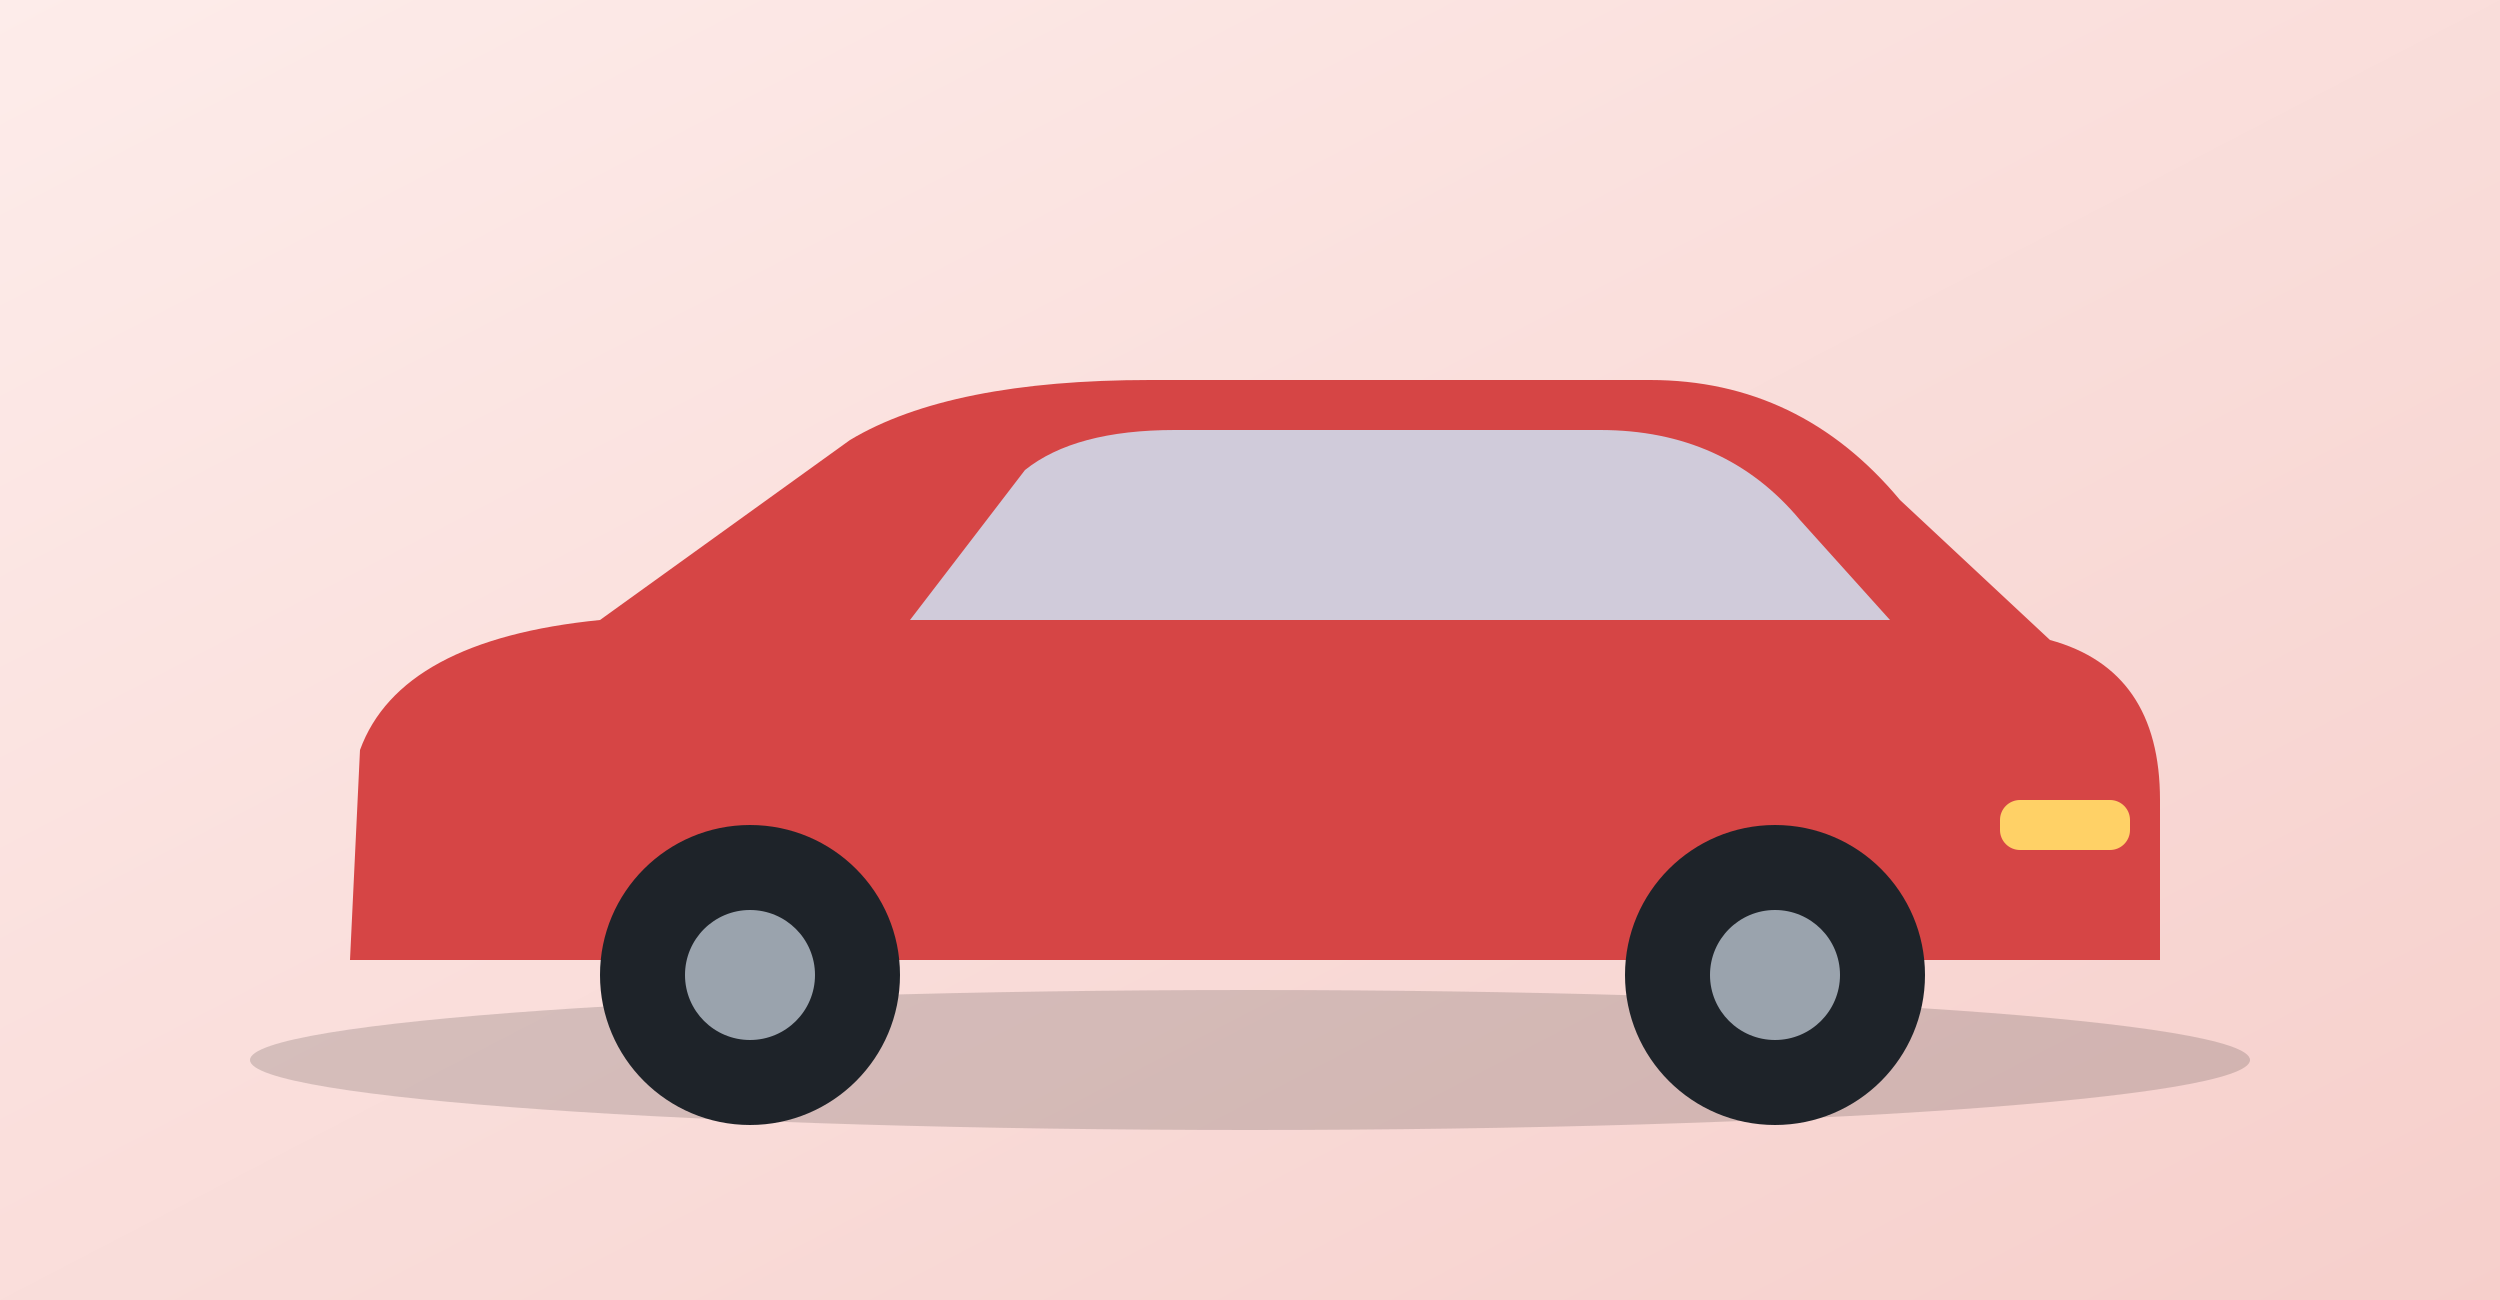
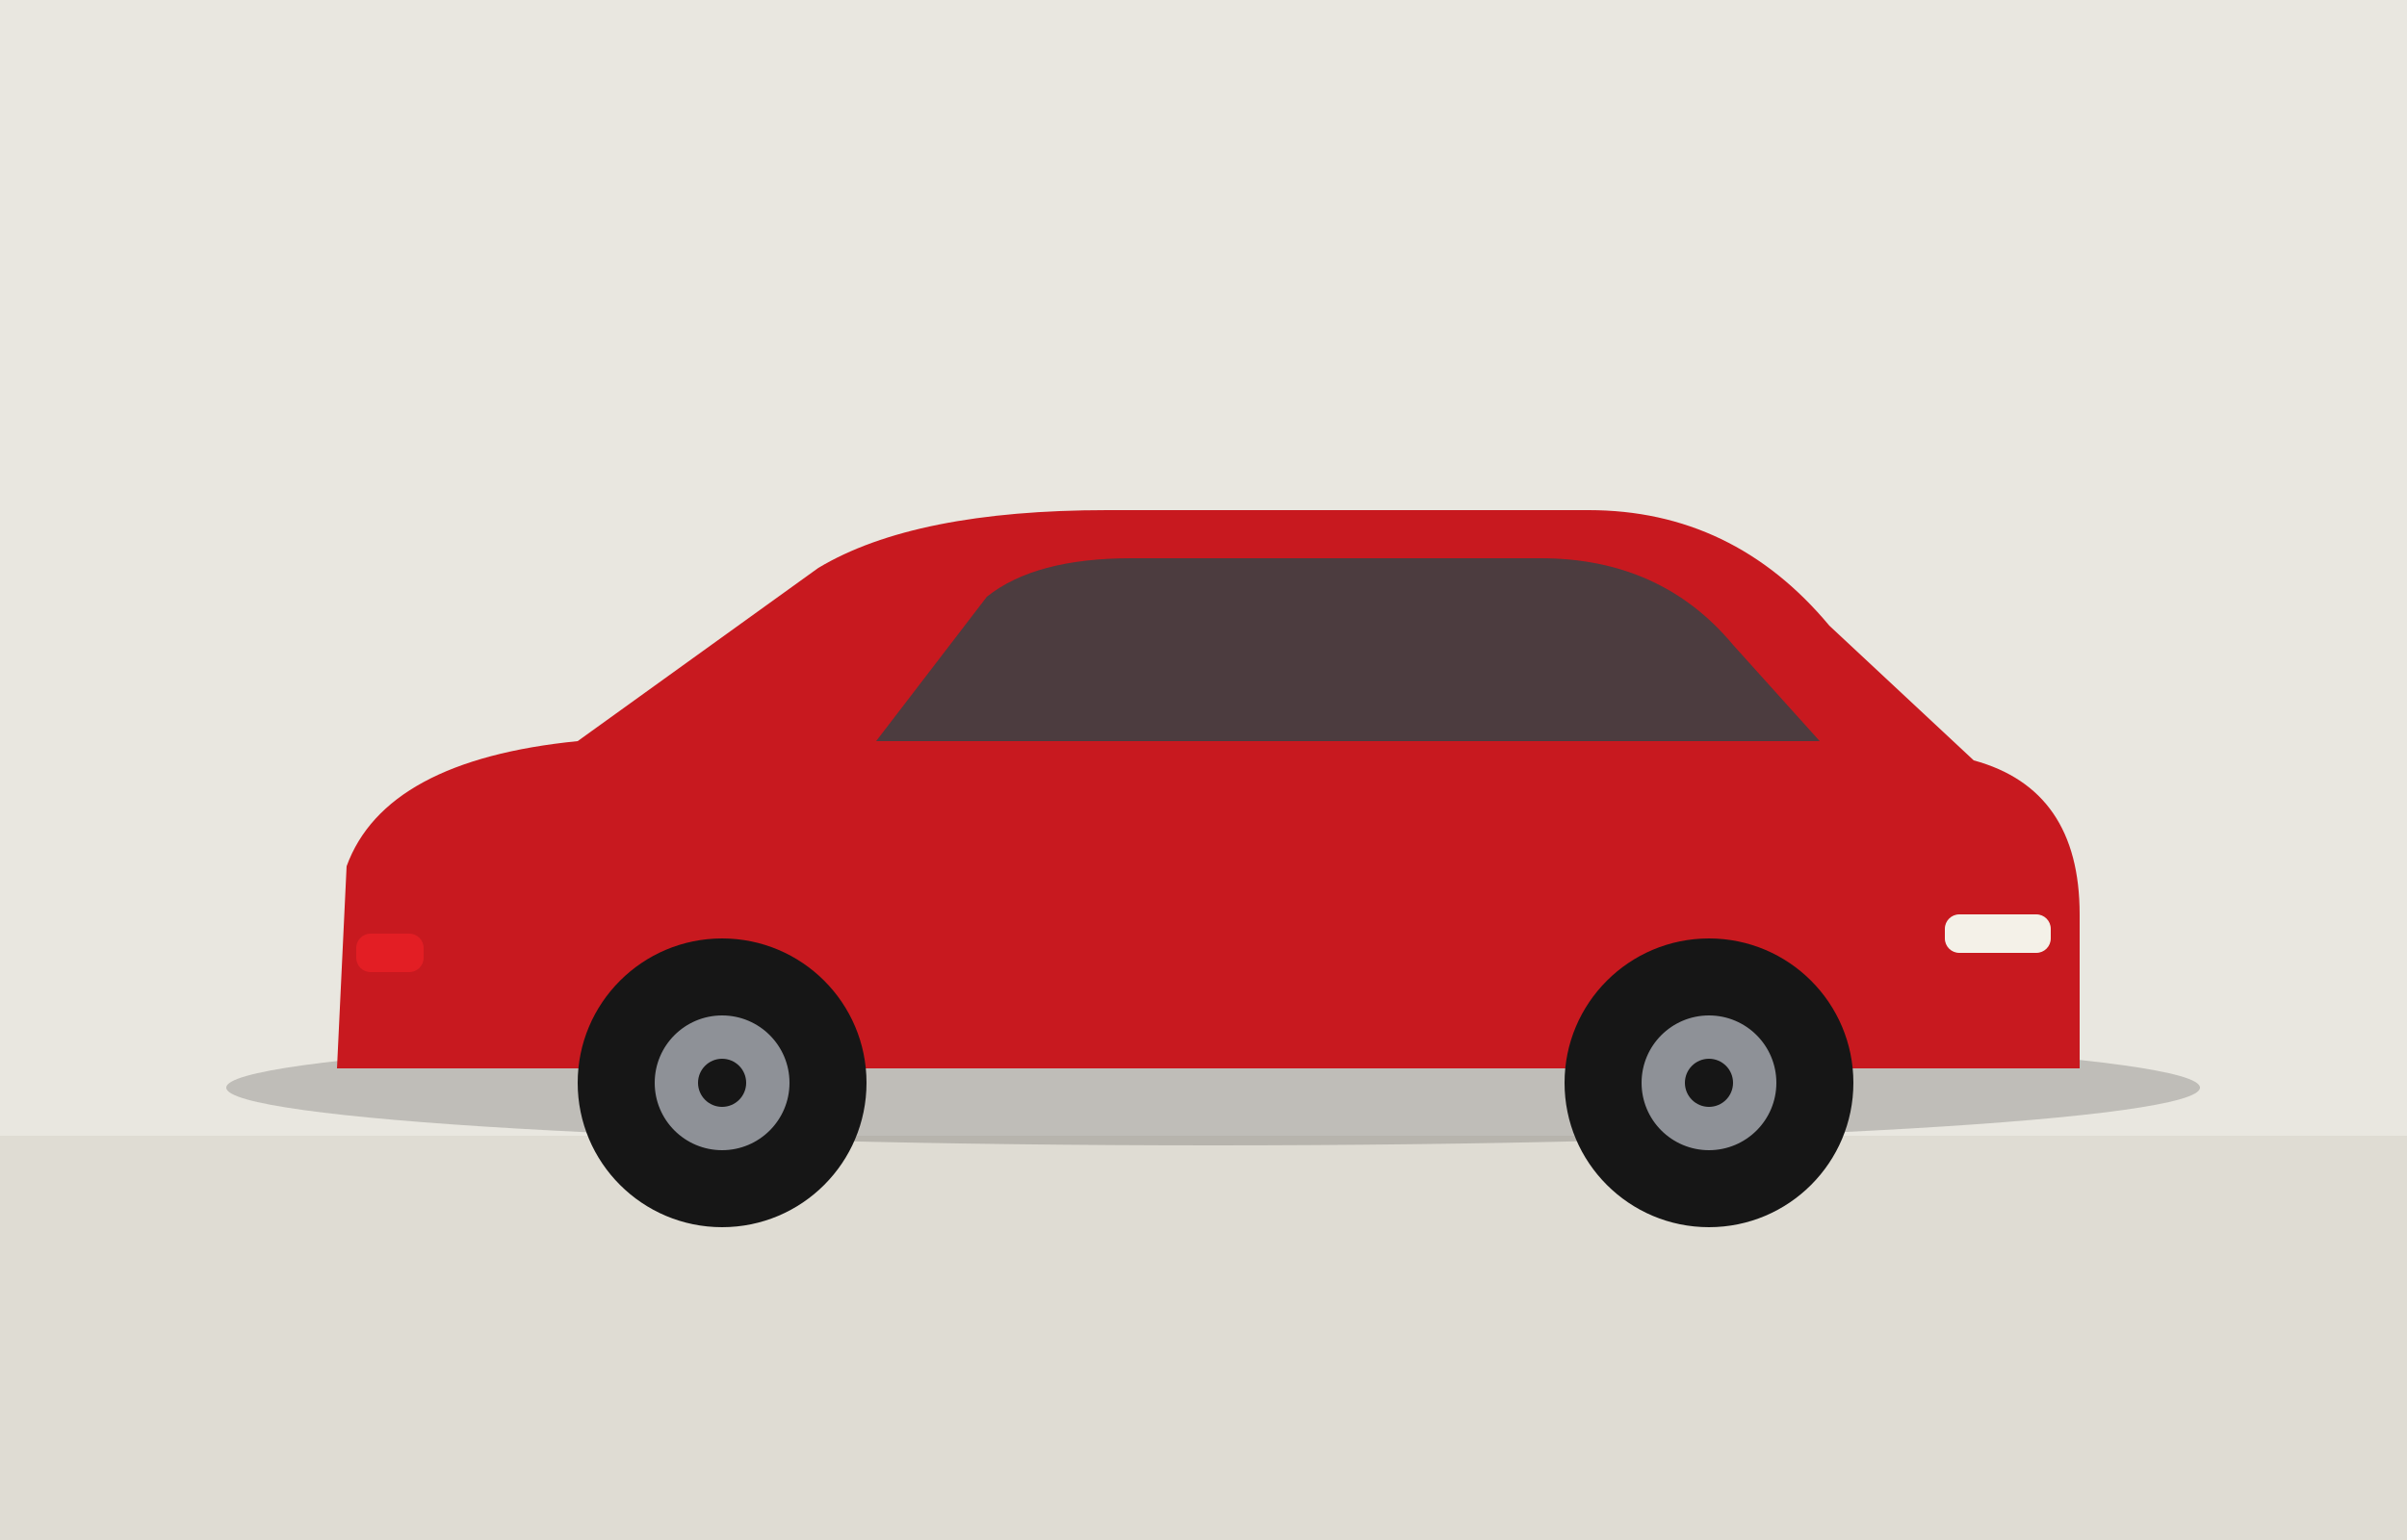
- <svg xmlns="http://www.w3.org/2000/svg" viewBox="0 0 500 260">
-   <defs>
-     <linearGradient id="g" x1="0" y1="0" x2="1" y2="1">
-       <stop offset="0" stop-color="#fdecea" />
-       <stop offset="1" stop-color="#f6cfcb" />
-     </linearGradient>
-   </defs>
-   <rect width="500" height="260" fill="url(#g)" />
-   <ellipse cx="250" cy="212" rx="200" ry="14" fill="#000" opacity=".15" />
-   <path d="M70 192 L72 150 Q80 128 120 124 L170 88 Q190 76 230 76 L330 76 Q360 76 380 100 L410 128 Q432 134 432 160 L432 192 Z" fill="#d64545" />
-   <path d="M182 124 L205 94 Q215 86 235 86 L320 86 Q345 86 360 104 L378 124 Z" fill="#cfe3f5" opacity=".85" />
-   <rect x="400" y="160" width="26" height="10" rx="4" fill="#ffd166" />
-   <circle cx="150" cy="195" r="30" fill="#1e2329" />
-   <circle cx="150" cy="195" r="13" fill="#9aa3ad" />
-   <circle cx="355" cy="195" r="30" fill="#1e2329" />
-   <circle cx="355" cy="195" r="13" fill="#9aa3ad" />
+ <svg xmlns="http://www.w3.org/2000/svg" viewBox="0 0 500 320">
+   <rect width="500" height="320" fill="#E9E7E0" />
+   <rect y="236" width="500" height="84" fill="#DFDCD3" />
+   <g transform="translate(0 30)">
+     <ellipse cx="252" cy="196" rx="205" ry="12" fill="#000" opacity=".18" />
+     <path d="M70 192 L72 150 Q80 128 120 124 L170 88 Q190 76 230 76 L330 76 Q360 76 380 100 L410 128 Q432 134 432 160 L432 192 Z" fill="#c8191f" />
+     <path d="M182 124 L205 94 Q215 86 235 86 L320 86 Q345 86 360 104 L378 124 Z" fill="#2a2d31" opacity=".88" />
+     <path d="M182 124 L205 94 Q215 86 235 86 L320 86 Q345 86 360 104 L378 124 Z" fill="#ffffff" opacity=".08" />
+     <rect x="404" y="160" width="22" height="8" rx="3" fill="#f4f1e8" />
+     <rect x="74" y="164" width="14" height="8" rx="3" fill="#E31E24" />
+     <circle cx="150" cy="195" r="30" fill="#161616" />
+     <circle cx="150" cy="195" r="14" fill="#8e9197" />
+     <circle cx="150" cy="195" r="5" fill="#161616" />
+     <circle cx="355" cy="195" r="30" fill="#161616" />
+     <circle cx="355" cy="195" r="14" fill="#8e9197" />
+     <circle cx="355" cy="195" r="5" fill="#161616" />
+   </g>
</svg>
